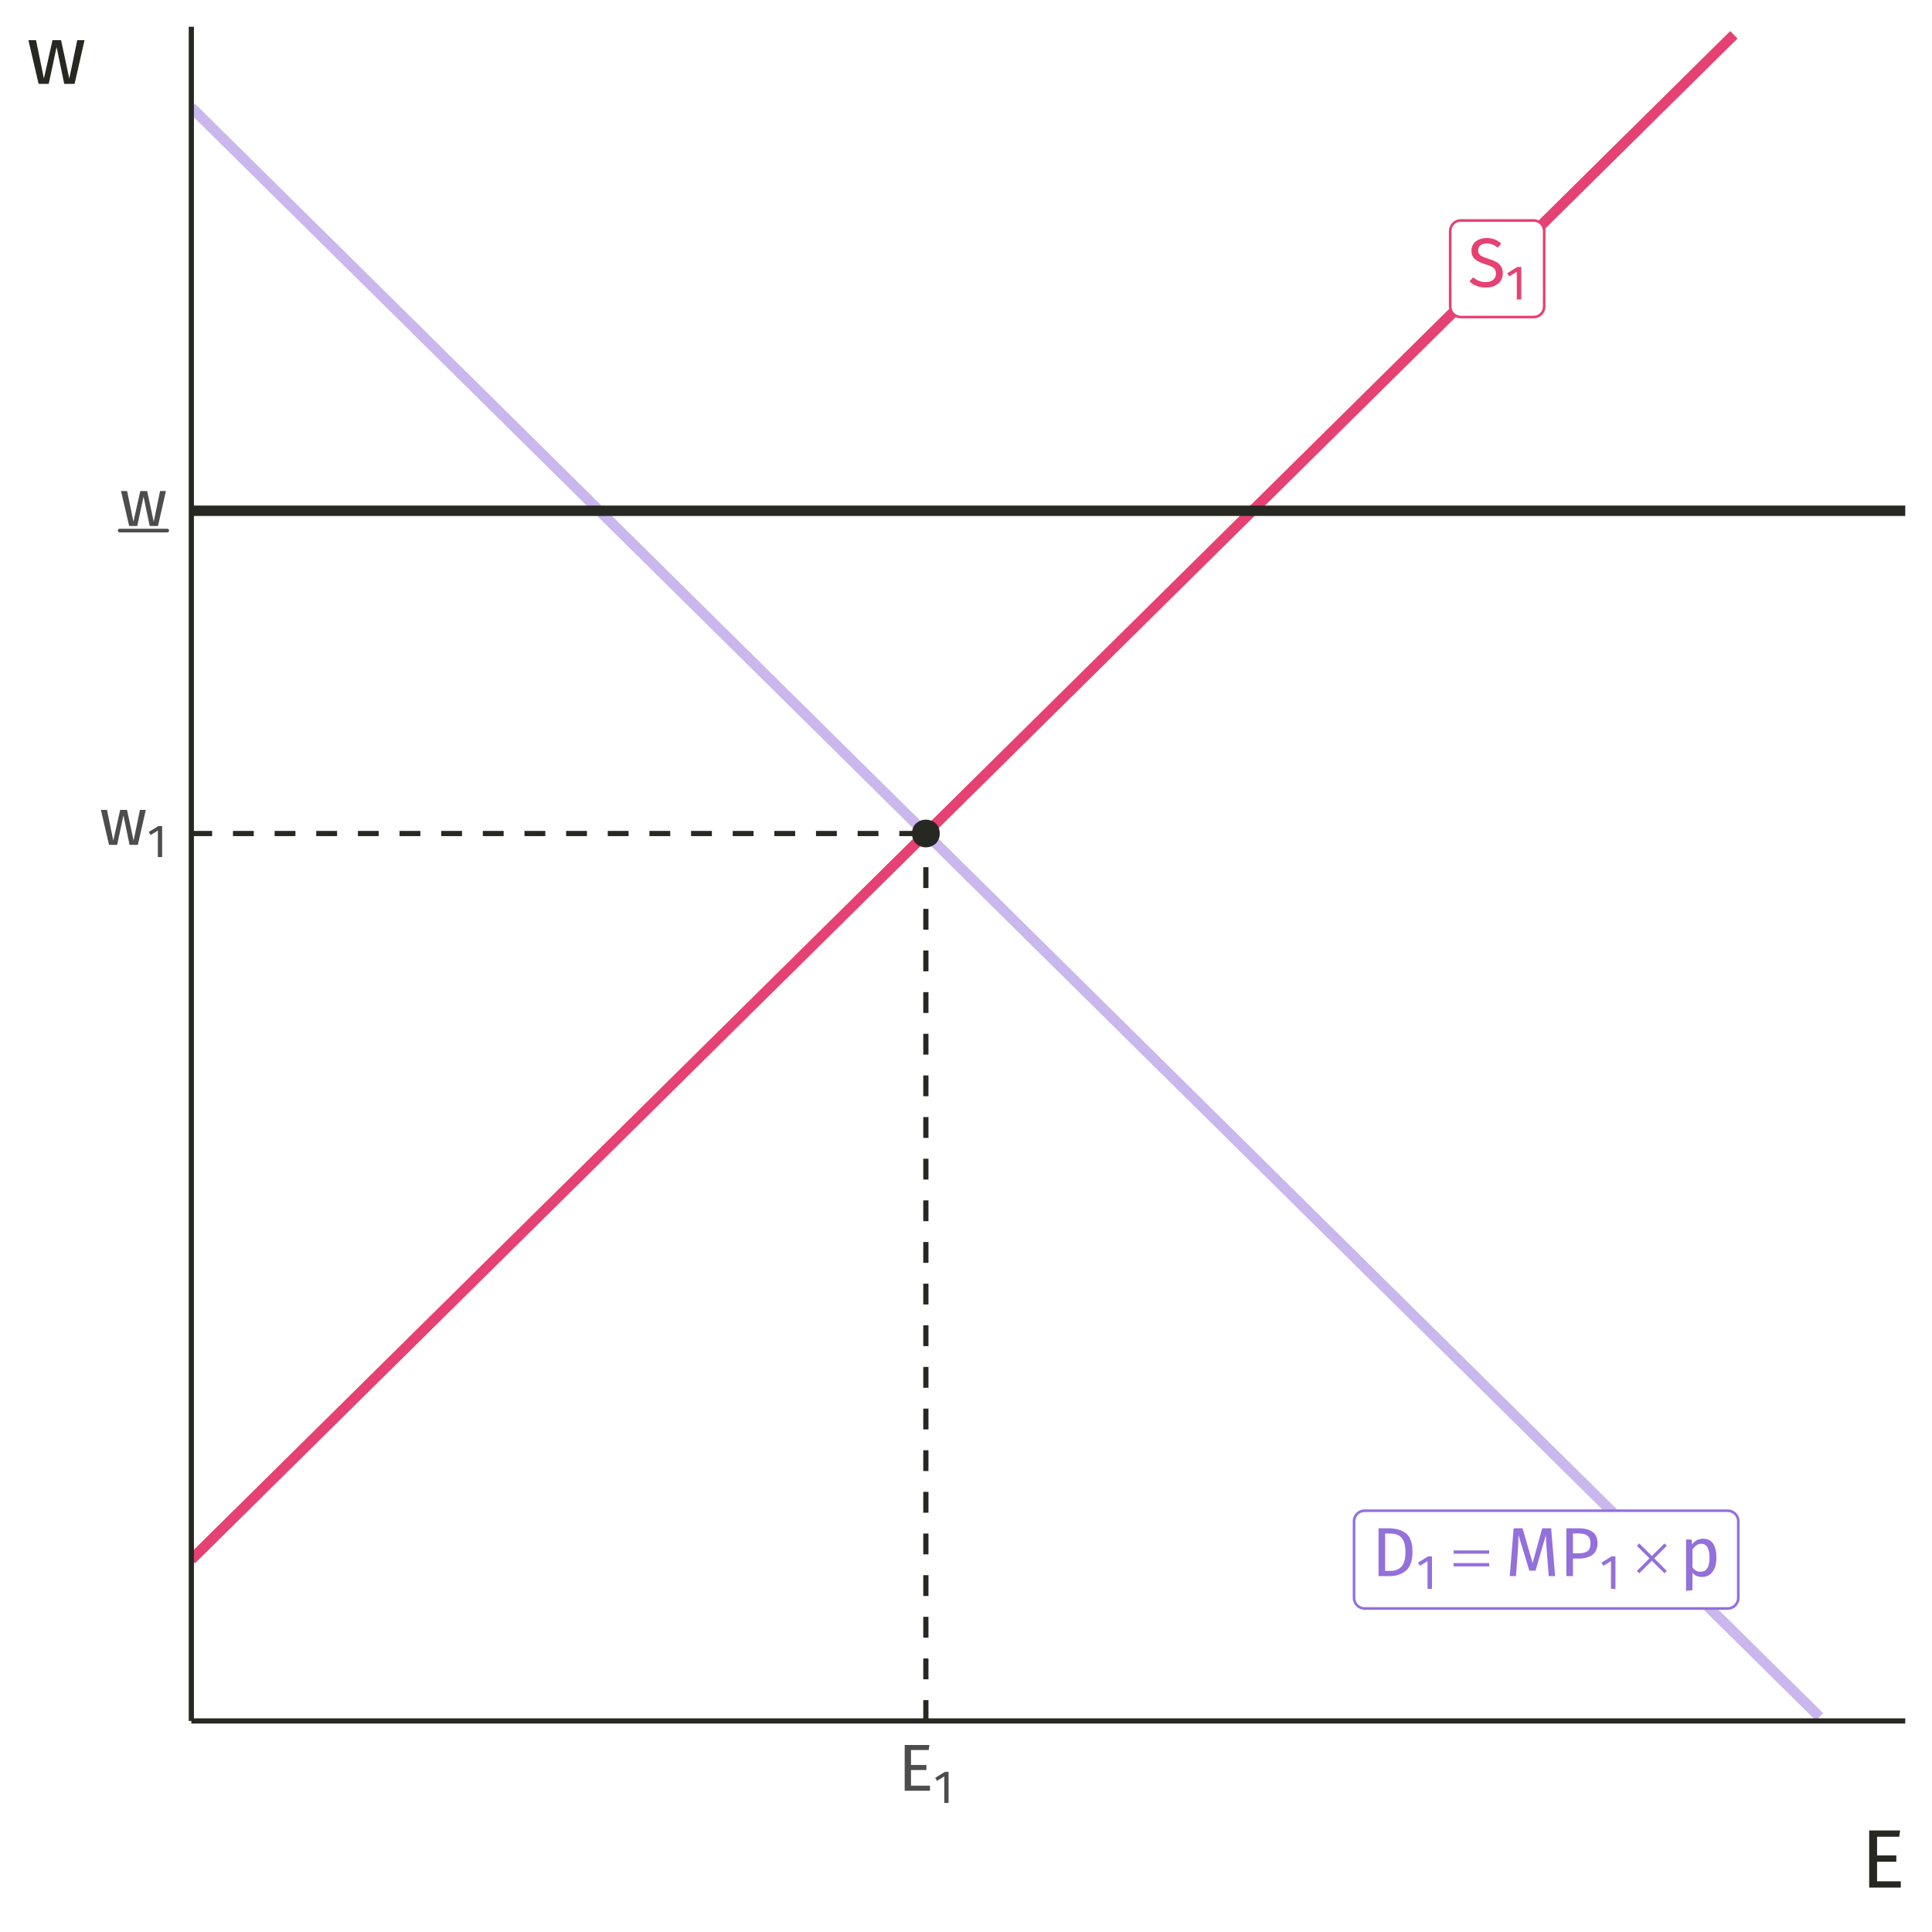
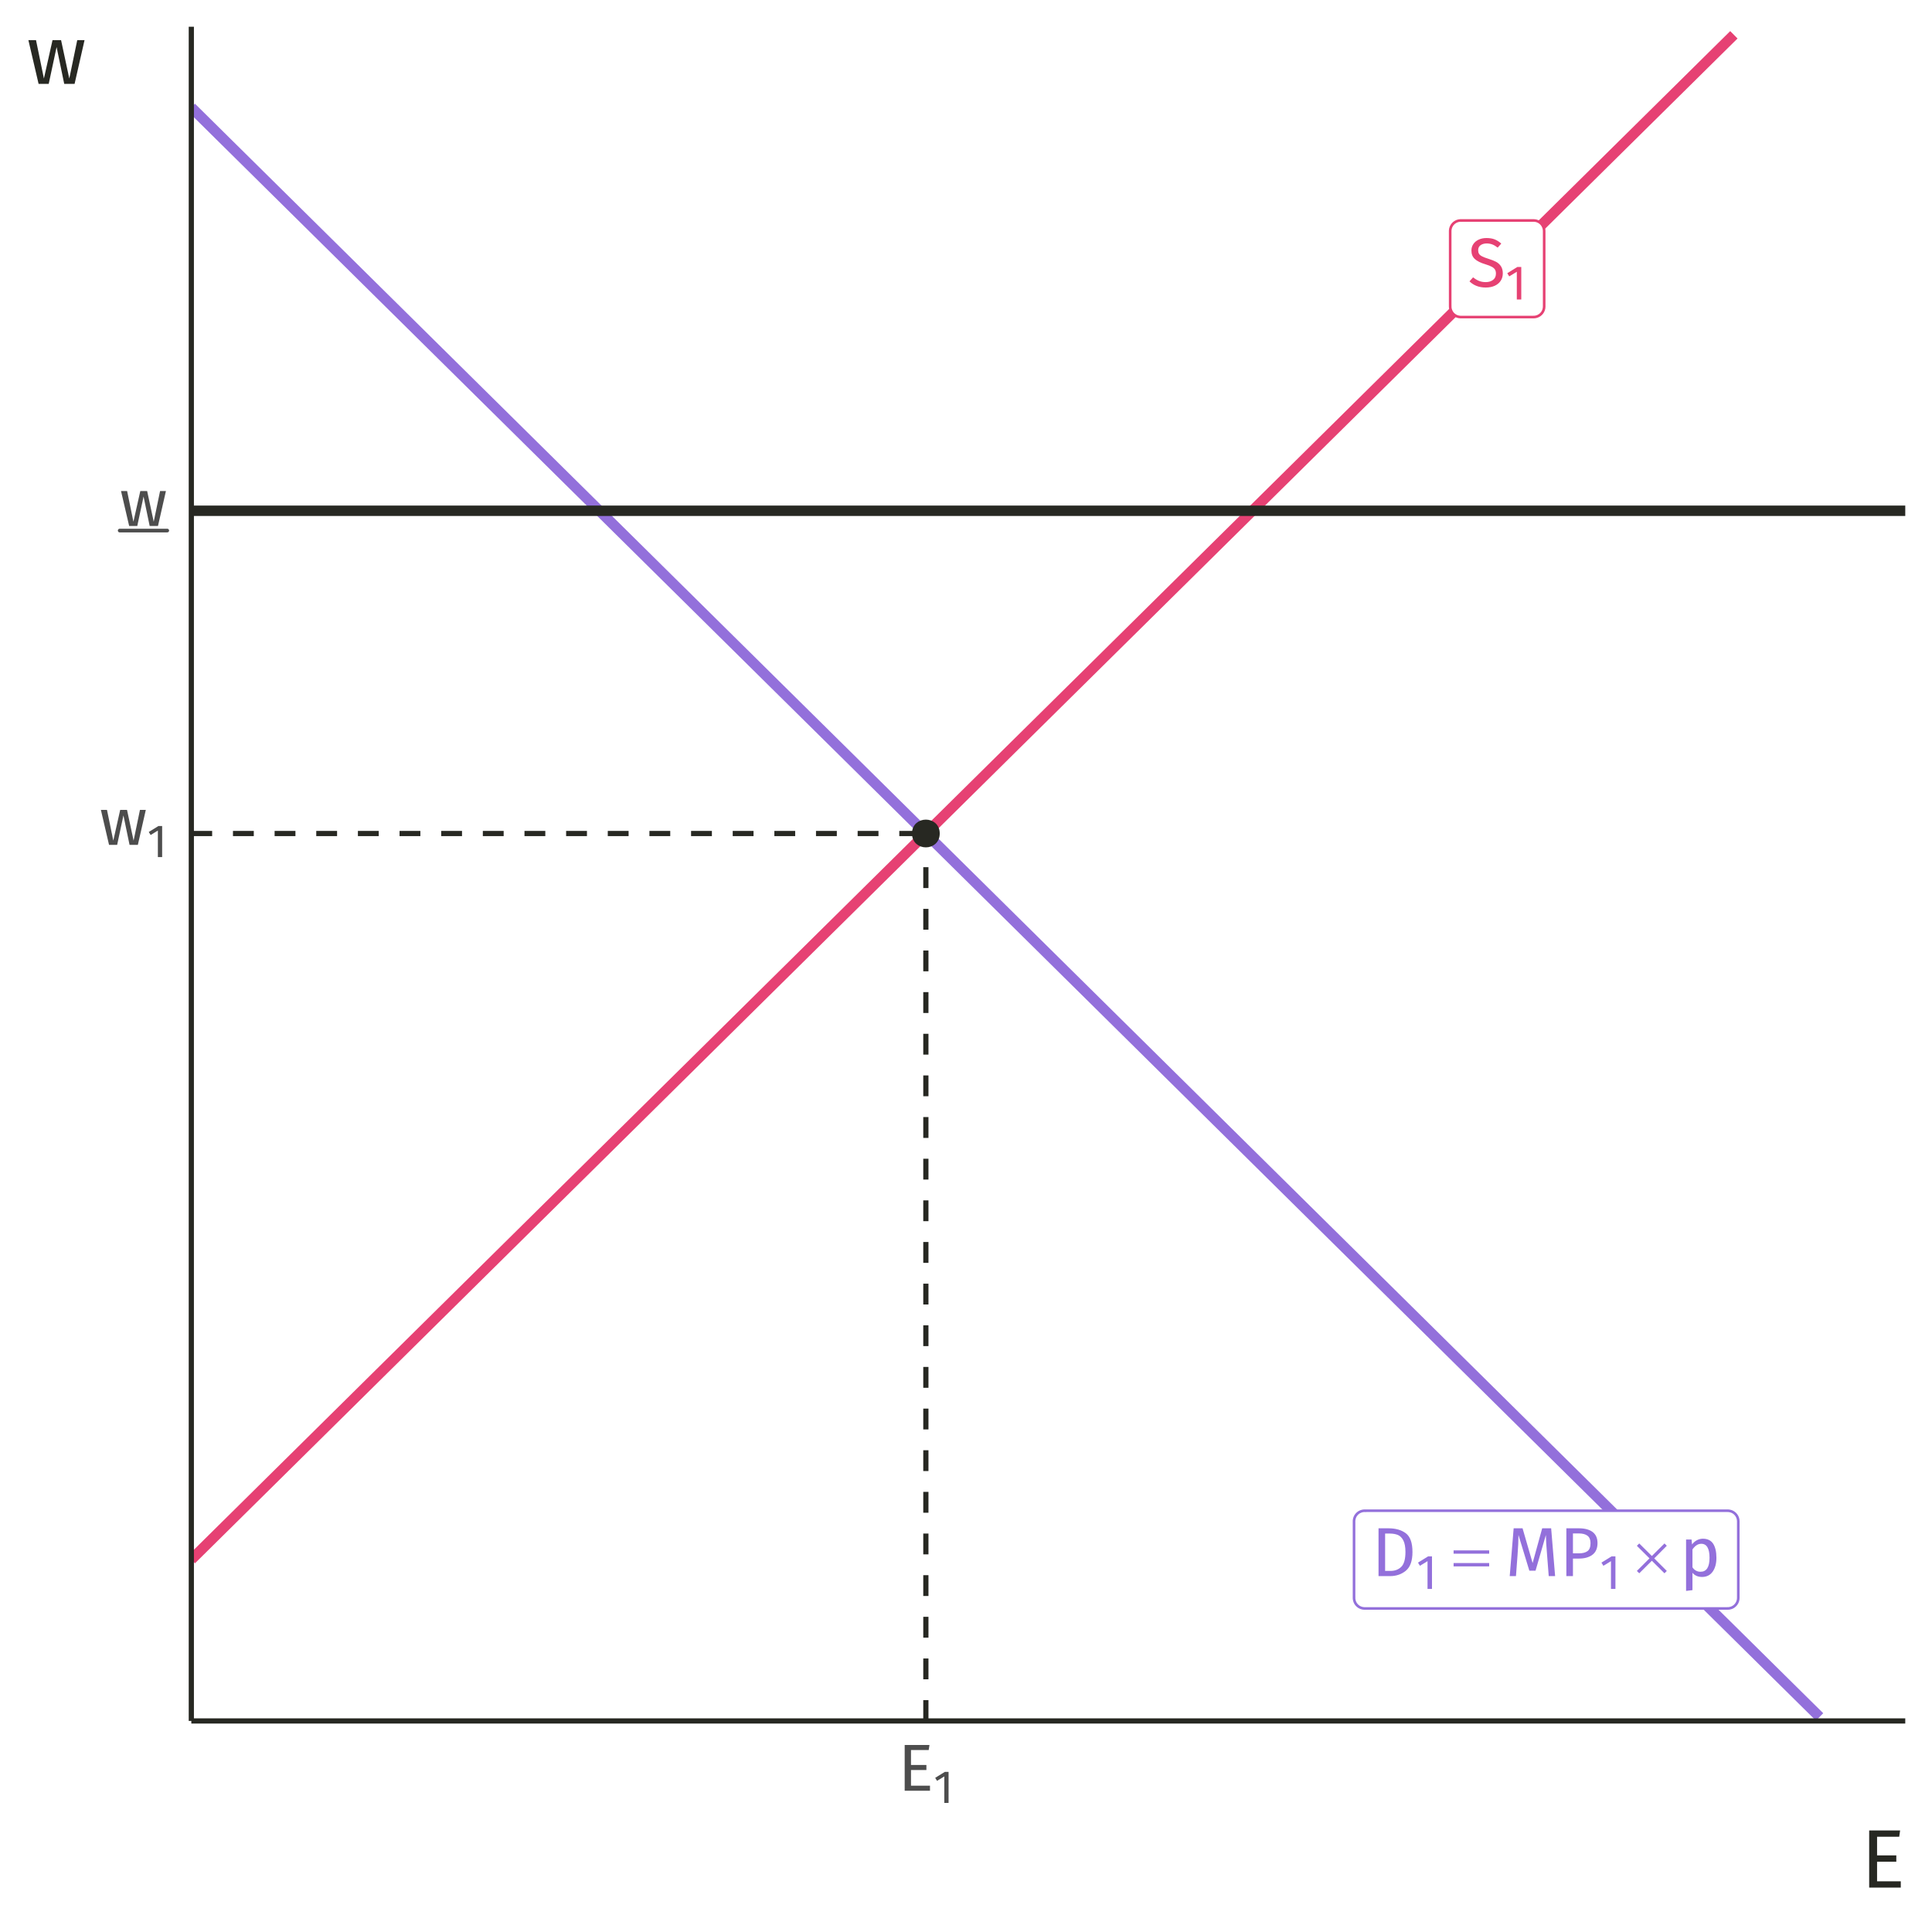
<svg xmlns="http://www.w3.org/2000/svg" xmlns:xlink="http://www.w3.org/1999/xlink" width="396pt" height="396pt" viewBox="0 0 396 396" version="1.1">
  <defs>
    <g>
      <symbol overflow="visible" id="glyph0-0">
        <path style="stroke:none;" d="M 7.727 -14.938 L 7.727 4.98 L 1.75 4.98 L 1.75 -14.938 Z M 6.957 -14.199 L 2.531 -14.199 L 2.531 4.238 L 6.957 4.238 Z M 4.609 -6.418 C 5.176 -6.414 5.582 -6.262 5.824 -5.961 C 6.066 -5.652 6.188 -5.262 6.188 -4.781 C 6.188 -4.277 6.078 -3.887 5.867 -3.613 C 5.648 -3.336 5.305 -3.164 4.836 -3.102 L 4.836 -2.461 C 4.832 -2.355 4.797 -2.27 4.73 -2.211 C 4.656 -2.148 4.574 -2.121 4.48 -2.121 C 4.383 -2.121 4.301 -2.148 4.23 -2.211 C 4.16 -2.27 4.125 -2.355 4.125 -2.461 L 4.125 -3.656 C 4.625 -3.684 4.965 -3.773 5.148 -3.934 C 5.328 -4.086 5.418 -4.359 5.422 -4.75 C 5.418 -5.062 5.355 -5.305 5.234 -5.477 C 5.109 -5.645 4.883 -5.73 4.551 -5.734 C 4.273 -5.73 4.027 -5.68 3.812 -5.578 C 3.734 -5.547 3.672 -5.531 3.629 -5.535 C 3.52 -5.531 3.438 -5.562 3.379 -5.625 C 3.312 -5.688 3.281 -5.766 3.285 -5.859 C 3.281 -6.039 3.422 -6.176 3.703 -6.273 C 3.984 -6.367 4.285 -6.414 4.609 -6.418 Z M 4.48 -1.707 C 4.621 -1.703 4.738 -1.656 4.836 -1.562 C 4.93 -1.465 4.98 -1.348 4.98 -1.211 C 4.98 -1.055 4.93 -0.93 4.836 -0.832 C 4.738 -0.73 4.621 -0.68 4.48 -0.684 C 4.336 -0.68 4.219 -0.73 4.125 -0.832 C 4.031 -0.93 3.984 -1.055 3.984 -1.211 C 3.984 -1.348 4.031 -1.465 4.125 -1.562 C 4.219 -1.656 4.336 -1.703 4.48 -1.707 Z M 4.48 -1.707 " />
      </symbol>
      <symbol overflow="visible" id="glyph0-1">
        <path style="stroke:none;" d="M 3.84 -9.973 C 4.492 -9.973 5.055 -9.879 5.52 -9.695 C 5.984 -9.508 6.434 -9.223 6.871 -8.836 L 6.133 -8.008 C 5.762 -8.301 5.398 -8.516 5.043 -8.656 C 4.684 -8.789 4.301 -8.859 3.898 -8.863 C 3.383 -8.859 2.961 -8.742 2.629 -8.508 C 2.297 -8.27 2.133 -7.922 2.133 -7.469 C 2.133 -7.184 2.188 -6.945 2.305 -6.75 C 2.414 -6.555 2.625 -6.375 2.938 -6.215 C 3.242 -6.055 3.691 -5.883 4.281 -5.703 C 4.895 -5.512 5.406 -5.309 5.816 -5.094 C 6.223 -4.871 6.551 -4.57 6.805 -4.188 C 7.055 -3.801 7.184 -3.316 7.184 -2.73 C 7.184 -2.16 7.043 -1.656 6.762 -1.223 C 6.48 -0.785 6.078 -0.445 5.555 -0.199 C 5.027 0.047 4.402 0.168 3.684 0.172 C 2.324 0.168 1.215 -0.25 0.355 -1.094 L 1.094 -1.922 C 1.488 -1.598 1.891 -1.352 2.305 -1.188 C 2.711 -1.02 3.168 -0.938 3.672 -0.938 C 4.277 -0.938 4.781 -1.086 5.18 -1.387 C 5.578 -1.684 5.777 -2.117 5.777 -2.688 C 5.777 -3.008 5.715 -3.277 5.59 -3.492 C 5.465 -3.703 5.254 -3.895 4.957 -4.066 C 4.656 -4.238 4.223 -4.41 3.656 -4.582 C 2.648 -4.883 1.91 -5.246 1.449 -5.676 C 0.98 -6.102 0.75 -6.68 0.754 -7.41 C 0.75 -7.902 0.879 -8.344 1.145 -8.734 C 1.402 -9.121 1.77 -9.426 2.238 -9.645 C 2.707 -9.863 3.238 -9.973 3.84 -9.973 Z M 3.84 -9.973 " />
      </symbol>
      <symbol overflow="visible" id="glyph0-2">
        <path style="stroke:none;" d="M 3.473 -9.801 C 4.949 -9.797 6.137 -9.453 7.035 -8.77 C 7.93 -8.078 8.379 -6.805 8.379 -4.949 C 8.379 -3.137 7.93 -1.859 7.035 -1.117 C 6.137 -0.371 5.047 0 3.77 0 L 1.422 0 L 1.422 -9.801 Z M 2.773 -8.723 L 2.773 -1.066 L 3.871 -1.066 C 4.777 -1.066 5.516 -1.344 6.086 -1.906 C 6.652 -2.461 6.938 -3.477 6.941 -4.949 C 6.938 -5.98 6.789 -6.773 6.5 -7.332 C 6.203 -7.883 5.828 -8.254 5.375 -8.441 C 4.918 -8.625 4.383 -8.719 3.77 -8.723 Z M 2.773 -8.723 " />
      </symbol>
      <symbol overflow="visible" id="glyph0-3">
        <path style="stroke:none;" d="M 10.188 0 L 8.879 0 L 8.535 -4.426 C 8.391 -6.156 8.309 -7.488 8.293 -8.422 L 6.176 -1.109 L 4.906 -1.109 L 2.676 -8.438 C 2.672 -7.25 2.609 -5.879 2.488 -4.324 L 2.164 0 L 0.883 0 L 1.691 -9.801 L 3.516 -9.801 L 5.578 -2.676 L 7.539 -9.801 L 9.375 -9.801 Z M 10.188 0 " />
      </symbol>
      <symbol overflow="visible" id="glyph0-4">
        <path style="stroke:none;" d="M 3.996 -9.801 C 5.211 -9.797 6.148 -9.543 6.812 -9.039 C 7.473 -8.531 7.805 -7.777 7.809 -6.773 C 7.805 -5.699 7.457 -4.898 6.77 -4.379 C 6.074 -3.855 5.156 -3.598 4.012 -3.598 L 2.773 -3.598 L 2.773 0 L 1.422 0 L 1.422 -9.801 Z M 3.953 -4.668 C 4.738 -4.664 5.34 -4.816 5.754 -5.121 C 6.168 -5.426 6.375 -5.969 6.375 -6.758 C 6.375 -7.453 6.168 -7.961 5.754 -8.277 C 5.34 -8.59 4.75 -8.746 3.984 -8.75 L 2.773 -8.75 L 2.773 -4.668 Z M 3.953 -4.668 " />
      </symbol>
      <symbol overflow="visible" id="glyph0-5">
        <path style="stroke:none;" d="M 4.793 -7.668 C 5.75 -7.664 6.449 -7.324 6.898 -6.645 C 7.344 -5.961 7.57 -4.996 7.57 -3.754 C 7.57 -2.578 7.312 -1.629 6.801 -0.91 C 6.285 -0.188 5.559 0.168 4.625 0.172 C 3.785 0.168 3.133 -0.113 2.66 -0.684 L 2.66 2.875 L 1.352 3.031 L 1.352 -7.496 L 2.477 -7.496 L 2.574 -6.488 C 2.848 -6.863 3.18 -7.156 3.57 -7.359 C 3.953 -7.562 4.363 -7.664 4.793 -7.668 Z M 4.312 -0.895 C 5.543 -0.891 6.156 -1.844 6.16 -3.754 C 6.156 -5.668 5.594 -6.625 4.469 -6.629 C 4.098 -6.625 3.762 -6.516 3.457 -6.301 C 3.152 -6.082 2.887 -5.805 2.66 -5.465 L 2.66 -1.809 C 2.848 -1.512 3.082 -1.285 3.371 -1.129 C 3.652 -0.969 3.969 -0.891 4.312 -0.895 Z M 4.312 -0.895 " />
      </symbol>
      <symbol overflow="visible" id="glyph1-0">
        <path style="stroke:none;" d="M 5.406 -10.457 L 5.406 3.484 L 1.227 3.484 L 1.227 -10.457 Z M 4.871 -9.938 L 1.773 -9.938 L 1.773 2.969 L 4.871 2.969 Z M 3.227 -4.492 C 3.621 -4.488 3.906 -4.383 4.078 -4.172 C 4.246 -3.961 4.328 -3.684 4.332 -3.348 C 4.328 -2.988 4.254 -2.715 4.105 -2.527 C 3.953 -2.332 3.715 -2.215 3.387 -2.172 L 3.387 -1.723 C 3.387 -1.648 3.359 -1.59 3.312 -1.547 C 3.258 -1.504 3.199 -1.48 3.137 -1.484 C 3.066 -1.48 3.008 -1.504 2.961 -1.547 C 2.906 -1.59 2.883 -1.648 2.887 -1.723 L 2.887 -2.559 C 3.234 -2.578 3.473 -2.645 3.602 -2.754 C 3.727 -2.863 3.789 -3.051 3.793 -3.324 C 3.789 -3.543 3.746 -3.715 3.664 -3.832 C 3.574 -3.949 3.418 -4.008 3.188 -4.012 C 2.992 -4.008 2.816 -3.973 2.668 -3.902 C 2.613 -3.883 2.57 -3.871 2.539 -3.875 C 2.461 -3.871 2.402 -3.895 2.363 -3.938 C 2.316 -3.98 2.297 -4.035 2.301 -4.102 C 2.297 -4.227 2.395 -4.32 2.594 -4.391 C 2.785 -4.453 2.996 -4.488 3.227 -4.492 Z M 3.137 -1.195 C 3.23 -1.195 3.312 -1.16 3.383 -1.094 C 3.445 -1.027 3.48 -0.945 3.484 -0.848 C 3.48 -0.738 3.445 -0.648 3.383 -0.582 C 3.312 -0.508 3.23 -0.473 3.137 -0.477 C 3.035 -0.473 2.953 -0.508 2.887 -0.582 C 2.82 -0.648 2.789 -0.738 2.789 -0.848 C 2.789 -0.945 2.82 -1.027 2.887 -1.094 C 2.953 -1.16 3.035 -1.195 3.137 -1.195 Z M 3.137 -1.195 " />
      </symbol>
      <symbol overflow="visible" id="glyph1-1">
        <path style="stroke:none;" d="M 3.215 -6.664 L 3.215 0 L 2.301 0 L 2.301 -5.688 L 0.746 -4.738 L 0.348 -5.387 L 2.41 -6.664 Z M 3.215 -6.664 " />
      </symbol>
      <symbol overflow="visible" id="glyph2-0">
        <path style="stroke:none;" d="M 0.715 0 L 0.715 -8.891 L 7.828 -8.891 L 7.828 0 Z M 0.938 -0.223 L 7.605 -0.223 L 7.605 -8.668 L 0.938 -8.668 Z M 0.938 -0.223 " />
      </symbol>
      <symbol overflow="visible" id="glyph2-1">
        <path style="stroke:none;" d="M 0.258 -5.273 L 7.551 -5.273 L 7.551 -4.598 L 0.258 -4.598 Z M 0.258 -2.68 L 7.551 -2.68 L 7.551 -1.992 L 0.258 -1.992 Z M 0.258 -2.68 " />
      </symbol>
      <symbol overflow="visible" id="glyph2-2">
        <path style="stroke:none;" d="M 1.328 -6.695 L 3.91 -4.125 L 6.496 -6.695 L 6.973 -6.223 L 4.398 -3.633 L 6.973 -1.062 L 6.496 -0.578 L 3.91 -3.152 L 1.328 -0.578 L 0.84 -1.062 L 3.426 -3.641 L 0.84 -6.211 Z M 1.328 -6.695 " />
      </symbol>
      <symbol overflow="visible" id="glyph2-3">
        <path style="stroke:none;" d="" />
      </symbol>
      <symbol overflow="visible" id="glyph3-0">
        <path style="stroke:none;" d="M 7.387 -14.281 L 7.387 4.762 L 1.672 4.762 L 1.672 -14.281 Z M 6.652 -13.574 L 2.422 -13.574 L 2.422 4.055 L 6.652 4.055 Z M 4.406 -6.133 C 4.949 -6.129 5.336 -5.984 5.566 -5.695 C 5.797 -5.406 5.91 -5.031 5.914 -4.57 C 5.91 -4.086 5.809 -3.711 5.609 -3.453 C 5.402 -3.188 5.074 -3.027 4.625 -2.965 L 4.625 -2.352 C 4.621 -2.25 4.59 -2.172 4.523 -2.113 C 4.453 -2.055 4.371 -2.027 4.285 -2.027 C 4.191 -2.027 4.113 -2.055 4.047 -2.113 C 3.977 -2.172 3.941 -2.25 3.945 -2.352 L 3.945 -3.496 C 4.422 -3.52 4.75 -3.605 4.922 -3.758 C 5.094 -3.906 5.18 -4.168 5.18 -4.543 C 5.18 -4.84 5.121 -5.07 5.004 -5.234 C 4.887 -5.395 4.668 -5.477 4.352 -5.48 C 4.086 -5.477 3.852 -5.43 3.645 -5.332 C 3.57 -5.301 3.512 -5.285 3.469 -5.289 C 3.367 -5.285 3.285 -5.316 3.23 -5.379 C 3.168 -5.438 3.141 -5.512 3.141 -5.602 C 3.141 -5.773 3.273 -5.902 3.543 -5.996 C 3.809 -6.082 4.098 -6.129 4.406 -6.133 Z M 4.285 -1.633 C 4.418 -1.629 4.531 -1.582 4.625 -1.496 C 4.711 -1.402 4.758 -1.289 4.762 -1.156 C 4.758 -1.008 4.711 -0.887 4.625 -0.793 C 4.531 -0.695 4.418 -0.648 4.285 -0.652 C 4.145 -0.648 4.031 -0.695 3.941 -0.793 C 3.852 -0.887 3.809 -1.008 3.809 -1.156 C 3.809 -1.289 3.852 -1.402 3.941 -1.496 C 4.031 -1.582 4.145 -1.629 4.285 -1.633 Z M 4.285 -1.633 " />
      </symbol>
      <symbol overflow="visible" id="glyph3-1">
        <path style="stroke:none;" d="M 9.48 -7.168 L 7.848 0 L 6.148 0 L 4.895 -6.039 L 3.605 0 L 1.945 0 L 0.273 -7.168 L 1.523 -7.168 L 2.816 -0.871 L 4.23 -7.168 L 5.629 -7.168 L 6.977 -0.871 L 8.281 -7.168 Z M 9.48 -7.168 " />
      </symbol>
      <symbol overflow="visible" id="glyph3-2">
        <path style="stroke:none;" d="M 6.434 -9.371 L 6.281 -8.336 L 2.652 -8.336 L 2.652 -5.277 L 5.809 -5.277 L 5.809 -4.242 L 2.652 -4.242 L 2.652 -1.035 L 6.543 -1.035 L 6.543 0 L 1.359 0 L 1.359 -9.371 Z M 6.434 -9.371 " />
      </symbol>
      <symbol overflow="visible" id="glyph4-0">
        <path style="stroke:none;" d="M 5.168 -9.996 L 5.168 3.332 L 1.172 3.332 L 1.172 -9.996 Z M 4.656 -9.5 L 1.695 -9.5 L 1.695 2.836 L 4.656 2.836 Z M 3.086 -4.293 C 3.465 -4.289 3.734 -4.188 3.898 -3.988 C 4.055 -3.781 4.137 -3.52 4.141 -3.199 C 4.137 -2.863 4.066 -2.602 3.926 -2.418 C 3.781 -2.23 3.551 -2.117 3.238 -2.074 L 3.238 -1.648 C 3.234 -1.574 3.211 -1.52 3.164 -1.48 C 3.117 -1.438 3.062 -1.418 3 -1.418 C 2.934 -1.418 2.875 -1.438 2.832 -1.48 C 2.781 -1.52 2.758 -1.574 2.762 -1.648 L 2.762 -2.445 C 3.094 -2.461 3.324 -2.523 3.445 -2.633 C 3.566 -2.734 3.625 -2.918 3.629 -3.18 C 3.625 -3.387 3.586 -3.547 3.504 -3.664 C 3.418 -3.773 3.266 -3.832 3.047 -3.836 C 2.859 -3.832 2.691 -3.797 2.551 -3.73 C 2.496 -3.711 2.457 -3.703 2.426 -3.703 C 2.355 -3.703 2.301 -3.723 2.262 -3.766 C 2.219 -3.805 2.195 -3.855 2.199 -3.922 C 2.195 -4.039 2.289 -4.133 2.48 -4.195 C 2.664 -4.258 2.867 -4.289 3.086 -4.293 Z M 3 -1.141 C 3.094 -1.137 3.172 -1.105 3.234 -1.047 C 3.297 -0.98 3.328 -0.902 3.332 -0.809 C 3.328 -0.707 3.297 -0.621 3.234 -0.555 C 3.172 -0.488 3.094 -0.457 3 -0.457 C 2.902 -0.457 2.82 -0.488 2.758 -0.555 C 2.691 -0.621 2.66 -0.707 2.664 -0.809 C 2.66 -0.902 2.691 -0.98 2.758 -1.047 C 2.82 -1.105 2.902 -1.137 3 -1.141 Z M 3 -1.141 " />
      </symbol>
      <symbol overflow="visible" id="glyph4-1">
        <path style="stroke:none;" d="M 3.074 -6.367 L 3.074 0 L 2.199 0 L 2.199 -5.438 L 0.715 -4.531 L 0.332 -5.148 L 2.305 -6.367 Z M 3.074 -6.367 " />
      </symbol>
      <symbol overflow="visible" id="glyph5-0">
        <path style="stroke:none;" d="M 9.23 -17.852 L 9.23 5.949 L 2.09 5.949 L 2.09 -17.852 Z M 8.312 -16.965 L 3.027 -16.965 L 3.027 5.066 L 8.312 5.066 Z M 5.508 -7.668 C 6.188 -7.664 6.672 -7.48 6.961 -7.121 C 7.25 -6.754 7.395 -6.285 7.395 -5.711 C 7.395 -5.109 7.266 -4.645 7.012 -4.316 C 6.754 -3.984 6.344 -3.781 5.781 -3.707 L 5.781 -2.941 C 5.777 -2.816 5.734 -2.715 5.652 -2.641 C 5.562 -2.566 5.465 -2.531 5.355 -2.531 C 5.238 -2.531 5.137 -2.566 5.055 -2.641 C 4.969 -2.715 4.926 -2.816 4.93 -2.941 L 4.93 -4.367 C 5.527 -4.398 5.938 -4.512 6.152 -4.699 C 6.367 -4.887 6.473 -5.211 6.477 -5.68 C 6.473 -6.047 6.398 -6.336 6.254 -6.543 C 6.105 -6.746 5.836 -6.848 5.441 -6.852 C 5.109 -6.848 4.812 -6.785 4.555 -6.664 C 4.461 -6.625 4.391 -6.609 4.336 -6.613 C 4.211 -6.609 4.109 -6.645 4.035 -6.723 C 3.961 -6.793 3.926 -6.887 3.926 -7.004 C 3.926 -7.215 4.09 -7.379 4.426 -7.496 C 4.758 -7.605 5.121 -7.664 5.508 -7.668 Z M 5.355 -2.039 C 5.523 -2.039 5.664 -1.98 5.777 -1.867 C 5.891 -1.754 5.945 -1.613 5.949 -1.445 C 5.945 -1.262 5.891 -1.109 5.777 -0.992 C 5.664 -0.871 5.523 -0.812 5.355 -0.816 C 5.184 -0.812 5.039 -0.871 4.93 -0.992 C 4.812 -1.109 4.758 -1.262 4.762 -1.445 C 4.758 -1.613 4.812 -1.754 4.93 -1.867 C 5.039 -1.98 5.184 -2.039 5.355 -2.039 Z M 5.355 -2.039 " />
      </symbol>
      <symbol overflow="visible" id="glyph5-1">
        <path style="stroke:none;" d="M 8.039 -11.715 L 7.855 -10.422 L 3.316 -10.422 L 3.316 -6.598 L 7.258 -6.598 L 7.258 -5.305 L 3.316 -5.305 L 3.316 -1.293 L 8.176 -1.293 L 8.176 0 L 1.699 0 L 1.699 -11.715 Z M 8.039 -11.715 " />
      </symbol>
      <symbol overflow="visible" id="glyph5-2">
        <path style="stroke:none;" d="M 11.848 -8.961 L 9.809 0 L 7.684 0 L 6.121 -7.547 L 4.504 0 L 2.43 0 L 0.34 -8.961 L 1.902 -8.961 L 3.52 -1.09 L 5.285 -8.961 L 7.039 -8.961 L 8.723 -1.09 L 10.352 -8.961 Z M 11.848 -8.961 " />
      </symbol>
    </g>
    <clipPath id="clip1">
      <path d="M 39.215 20 L 375 20 L 375 352.742 L 39.215 352.742 Z M 39.215 20 " />
    </clipPath>
    <clipPath id="clip2">
      <path d="M 39.215 6 L 357 6 L 357 321 L 39.215 321 Z M 39.215 6 " />
    </clipPath>
    <clipPath id="clip3">
      <path d="M 39.215 170 L 191 170 L 191 172 L 39.215 172 Z M 39.215 170 " />
    </clipPath>
    <clipPath id="clip4">
      <path d="M 189 170 L 191 170 L 191 352.742 L 189 352.742 Z M 189 170 " />
    </clipPath>
    <clipPath id="clip5">
      <path d="M 39.215 103 L 390.523 103 L 390.523 106 L 39.215 106 Z M 39.215 103 " />
    </clipPath>
  </defs>
  <g id="surface114">
    <rect x="0" y="0" width="396" height="396" style="fill:rgb(100%,100%,100%);fill-opacity:1;stroke:none;" />
    <g clip-path="url(#clip1)" clip-rule="nonzero">
-       <path style="fill:none;stroke-width:2.134;stroke-linecap:butt;stroke-linejoin:round;stroke:rgb(57.647%,43.922%,85.882%);stroke-opacity:0.502;stroke-miterlimit:10;" d="M 39.215 22.016 L 46.238 28.961 L 49.754 32.434 L 56.777 39.379 L 60.293 42.852 L 67.316 49.797 L 70.832 53.27 L 77.855 60.215 L 81.371 63.688 L 88.395 70.633 L 91.91 74.105 L 98.934 81.051 L 102.449 84.523 L 109.473 91.469 L 112.988 94.941 L 116.5 98.414 L 120.016 101.887 L 127.039 108.832 L 130.555 112.305 L 137.578 119.25 L 141.094 122.723 L 148.117 129.668 L 151.633 133.141 L 158.656 140.086 L 162.172 143.559 L 165.684 147.031 L 169.195 150.5 L 172.711 153.973 L 179.734 160.918 L 183.25 164.391 L 190.273 171.336 L 193.789 174.809 L 197.301 178.281 L 200.816 181.754 L 207.84 188.699 L 211.355 192.172 L 218.379 199.117 L 221.895 202.59 L 228.918 209.535 L 232.434 213.008 L 239.457 219.953 L 242.973 223.426 L 249.996 230.371 L 253.512 233.844 L 260.535 240.789 L 264.051 244.262 L 271.074 251.207 L 274.59 254.68 L 281.613 261.625 L 285.129 265.098 L 288.641 268.57 L 292.156 272.043 L 299.18 278.988 L 302.695 282.461 L 309.719 289.406 L 313.234 292.879 L 320.258 299.824 L 323.773 303.297 L 330.797 310.242 L 334.312 313.715 L 341.336 320.66 L 344.852 324.133 L 351.875 331.078 L 355.391 334.551 L 362.414 341.496 L 365.93 344.969 L 369.441 348.441 L 372.957 351.914 " />
+       <path style="fill:none;stroke-width:2.134;stroke-linecap:butt;stroke-linejoin:round;stroke:rgb(57.647%,43.922%,85.882%);stroke-opacity:1;stroke-miterlimit:10;" d="M 39.215 22.016 L 46.238 28.961 L 49.754 32.434 L 56.777 39.379 L 60.293 42.852 L 67.316 49.797 L 70.832 53.27 L 77.855 60.215 L 81.371 63.688 L 88.395 70.633 L 91.91 74.105 L 98.934 81.051 L 102.449 84.523 L 109.473 91.469 L 112.988 94.941 L 116.5 98.414 L 120.016 101.887 L 127.039 108.832 L 130.555 112.305 L 137.578 119.25 L 141.094 122.723 L 148.117 129.668 L 151.633 133.141 L 158.656 140.086 L 162.172 143.559 L 165.684 147.031 L 169.195 150.5 L 172.711 153.973 L 179.734 160.918 L 183.25 164.391 L 190.273 171.336 L 193.789 174.809 L 197.301 178.281 L 200.816 181.754 L 207.84 188.699 L 211.355 192.172 L 218.379 199.117 L 221.895 202.59 L 228.918 209.535 L 232.434 213.008 L 239.457 219.953 L 242.973 223.426 L 249.996 230.371 L 253.512 233.844 L 260.535 240.789 L 264.051 244.262 L 271.074 251.207 L 274.59 254.68 L 281.613 261.625 L 285.129 265.098 L 288.641 268.57 L 292.156 272.043 L 299.18 278.988 L 302.695 282.461 L 309.719 289.406 L 313.234 292.879 L 320.258 299.824 L 323.773 303.297 L 330.797 310.242 L 334.312 313.715 L 341.336 320.66 L 344.852 324.133 L 351.875 331.078 L 355.391 334.551 L 362.414 341.496 L 365.93 344.969 L 369.441 348.441 L 372.957 351.914 " />
    </g>
    <g clip-path="url(#clip2)" clip-rule="nonzero">
      <path style="fill:none;stroke-width:2.134;stroke-linecap:butt;stroke-linejoin:round;stroke:rgb(90.196%,25.49%,45.098%);stroke-opacity:1;stroke-miterlimit:10;" d="M 39.215 319.668 L 46.238 312.723 L 49.754 309.25 L 56.777 302.305 L 60.293 298.832 L 67.316 291.887 L 70.832 288.414 L 77.855 281.469 L 81.371 277.996 L 88.395 271.051 L 91.91 267.578 L 98.934 260.633 L 102.449 257.16 L 109.473 250.215 L 112.988 246.742 L 116.5 243.27 L 120.016 239.797 L 127.039 232.852 L 130.555 229.379 L 137.578 222.434 L 141.094 218.961 L 148.117 212.016 L 151.633 208.543 L 158.656 201.598 L 162.172 198.125 L 169.195 191.18 L 172.711 187.707 L 179.734 180.762 L 183.25 177.289 L 190.273 170.344 L 193.789 166.871 L 197.301 163.398 L 200.816 159.926 L 207.84 152.98 L 211.355 149.508 L 214.867 146.039 L 218.379 142.566 L 221.895 139.094 L 228.918 132.148 L 232.434 128.676 L 239.457 121.73 L 242.973 118.258 L 249.996 111.312 L 253.512 107.84 L 260.535 100.895 L 264.051 97.422 L 271.074 90.477 L 274.59 87.004 L 281.613 80.059 L 285.129 76.586 L 288.641 73.113 L 292.156 69.641 L 299.18 62.695 L 302.695 59.223 L 309.719 52.277 L 313.234 48.805 L 320.258 41.859 L 323.773 38.387 L 330.797 31.441 L 334.312 27.969 L 341.336 21.023 L 344.852 17.551 L 351.875 10.605 L 355.391 7.133 " />
    </g>
    <path style="fill-rule:nonzero;fill:rgb(15.294%,15.686%,13.333%);fill-opacity:1;stroke-width:0.709;stroke-linecap:round;stroke-linejoin:round;stroke:rgb(15.294%,15.686%,13.333%);stroke-opacity:1;stroke-miterlimit:10;" d="M 192.262 170.84 C 192.262 174.16 187.285 174.16 187.285 170.84 C 187.285 167.523 192.262 167.523 192.262 170.84 " />
    <g clip-path="url(#clip3)" clip-rule="nonzero">
      <path style="fill:none;stroke-width:1.067;stroke-linecap:butt;stroke-linejoin:round;stroke:rgb(15.294%,15.686%,13.333%);stroke-opacity:1;stroke-dasharray:4.268,4.268;stroke-miterlimit:10;" d="M 39.215 170.84 L 189.773 170.84 " />
    </g>
    <g clip-path="url(#clip4)" clip-rule="nonzero">
      <path style="fill:none;stroke-width:1.067;stroke-linecap:butt;stroke-linejoin:round;stroke:rgb(15.294%,15.686%,13.333%);stroke-opacity:1;stroke-dasharray:4.268,4.268;stroke-miterlimit:10;" d="M 189.773 352.738 L 189.773 170.84 " />
    </g>
    <g clip-path="url(#clip5)" clip-rule="nonzero">
      <path style="fill:none;stroke-width:2.134;stroke-linecap:butt;stroke-linejoin:round;stroke:rgb(15.294%,15.686%,13.333%);stroke-opacity:1;stroke-miterlimit:10;" d="M 39.215 104.695 L 390.52 104.695 " />
    </g>
    <path style="fill-rule:nonzero;fill:rgb(100%,100%,100%);fill-opacity:1;stroke-width:0.533;stroke-linecap:round;stroke-linejoin:round;stroke:rgb(90.196%,25.49%,45.098%);stroke-opacity:1;stroke-miterlimit:10;" d="M 299.402 64.988 L 314.348 64.988 L 314.262 64.984 L 314.609 64.969 L 314.949 64.902 L 315.273 64.777 L 315.574 64.605 L 315.844 64.383 L 316.074 64.125 L 316.262 63.832 L 316.398 63.512 L 316.48 63.172 L 316.508 62.828 L 316.508 47.352 L 316.48 47.004 L 316.398 46.664 L 316.262 46.348 L 316.074 46.051 L 315.844 45.793 L 315.574 45.57 L 315.273 45.398 L 314.949 45.273 L 314.609 45.207 L 314.348 45.191 L 299.402 45.191 L 299.664 45.207 L 299.316 45.191 L 298.973 45.234 L 298.637 45.328 L 298.324 45.48 L 298.039 45.676 L 297.785 45.918 L 297.578 46.195 L 297.418 46.504 L 297.305 46.832 L 297.25 47.176 L 297.242 47.352 L 297.242 62.828 L 297.25 62.652 L 297.25 63 L 297.305 63.344 L 297.418 63.672 L 297.578 63.98 L 297.785 64.258 L 298.039 64.5 L 298.324 64.695 L 298.637 64.848 L 298.973 64.941 L 299.316 64.984 Z M 299.402 64.988 " />
    <g style="fill:rgb(90.196%,25.49%,45.098%);fill-opacity:1;">
      <use xlink:href="#glyph0-1" x="300.844" y="58.762" />
    </g>
    <g style="fill:rgb(90.196%,25.49%,45.098%);fill-opacity:1;">
      <use xlink:href="#glyph1-1" x="308.598" y="61.387" />
    </g>
    <path style="fill-rule:nonzero;fill:rgb(100%,100%,100%);fill-opacity:1;stroke-width:0.533;stroke-linecap:round;stroke-linejoin:round;stroke:rgb(57.647%,43.922%,85.882%);stroke-opacity:1;stroke-miterlimit:10;" d="M 279.695 329.684 L 354.133 329.684 L 354.047 329.68 L 354.395 329.668 L 354.734 329.598 L 355.059 329.477 L 355.359 329.301 L 355.629 329.082 L 355.859 328.82 L 356.047 328.527 L 356.184 328.207 L 356.266 327.871 L 356.293 327.523 L 356.293 311.812 L 356.266 311.465 L 356.184 311.129 L 356.047 310.809 L 355.859 310.512 L 355.629 310.254 L 355.359 310.035 L 355.059 309.859 L 354.734 309.738 L 354.395 309.668 L 354.133 309.652 L 279.695 309.652 L 279.953 309.668 L 279.605 309.652 L 279.262 309.695 L 278.93 309.793 L 278.613 309.941 L 278.328 310.137 L 278.078 310.379 L 277.867 310.656 L 277.707 310.965 L 277.598 311.293 L 277.539 311.637 L 277.535 311.812 L 277.535 327.523 L 277.539 327.348 L 277.539 327.695 L 277.598 328.039 L 277.707 328.371 L 277.867 328.68 L 278.078 328.957 L 278.328 329.195 L 278.613 329.395 L 278.93 329.543 L 279.262 329.641 L 279.605 329.68 Z M 279.695 329.684 " />
    <g style="fill:rgb(57.647%,43.922%,85.882%);fill-opacity:1;">
      <use xlink:href="#glyph0-2" x="281.133" y="323.055" />
    </g>
    <g style="fill:rgb(57.647%,43.922%,85.882%);fill-opacity:1;">
      <use xlink:href="#glyph1-1" x="290.297" y="325.676" />
    </g>
    <g style="fill:rgb(57.647%,43.922%,85.882%);fill-opacity:1;">
      <use xlink:href="#glyph2-1" x="297.684" y="323.055" />
    </g>
    <g style="fill:rgb(57.647%,43.922%,85.882%);fill-opacity:1;">
      <use xlink:href="#glyph0-3" x="308.562" y="323.055" />
    </g>
    <g style="fill:rgb(57.647%,43.922%,85.882%);fill-opacity:1;">
      <use xlink:href="#glyph0-4" x="319.633" y="323.055" />
    </g>
    <g style="fill:rgb(57.647%,43.922%,85.882%);fill-opacity:1;">
      <use xlink:href="#glyph1-1" x="327.898" y="325.676" />
    </g>
    <g style="fill:rgb(57.647%,43.922%,85.882%);fill-opacity:1;">
      <use xlink:href="#glyph2-2" x="334.668" y="323.055" />
    </g>
    <g style="fill:rgb(57.647%,43.922%,85.882%);fill-opacity:1;">
      <use xlink:href="#glyph2-3" x="340.688" y="323.055" />
    </g>
    <g style="fill:rgb(57.647%,43.922%,85.882%);fill-opacity:1;">
      <use xlink:href="#glyph0-5" x="344.242" y="323.055" />
    </g>
    <path style="fill:none;stroke-width:1.067;stroke-linecap:butt;stroke-linejoin:round;stroke:rgb(15.294%,15.686%,13.333%);stroke-opacity:1;stroke-miterlimit:10;" d="M 39.215 352.738 L 39.215 5.48 " />
    <g style="fill:rgb(30.196%,30.196%,30.196%);fill-opacity:1;">
      <use xlink:href="#glyph3-1" x="20.406" y="173.172" />
    </g>
    <g style="fill:rgb(30.196%,30.196%,30.196%);fill-opacity:1;">
      <use xlink:href="#glyph4-1" x="30.16" y="175.68" />
    </g>
    <g style="fill:rgb(30.196%,30.196%,30.196%);fill-opacity:1;">
      <use xlink:href="#glyph3-1" x="24.531" y="107.812" />
    </g>
    <path style="fill:none;stroke-width:0.75;stroke-linecap:round;stroke-linejoin:round;stroke:rgb(30.196%,30.196%,30.196%);stroke-opacity:1;stroke-miterlimit:10;" d="M 24.531 108.75 L 34.281 108.75 " />
    <path style="fill:none;stroke-width:1.067;stroke-linecap:butt;stroke-linejoin:round;stroke:rgb(15.294%,15.686%,13.333%);stroke-opacity:1;stroke-miterlimit:10;" d="M 39.215 352.738 L 390.52 352.738 " />
    <g style="fill:rgb(30.196%,30.196%,30.196%);fill-opacity:1;">
      <use xlink:href="#glyph3-2" x="184.074" y="367.043" />
    </g>
    <g style="fill:rgb(30.196%,30.196%,30.196%);fill-opacity:1;">
      <use xlink:href="#glyph4-1" x="191.352" y="369.551" />
    </g>
    <g style="fill:rgb(15.294%,15.686%,13.333%);fill-opacity:1;">
      <use xlink:href="#glyph5-1" x="381.426" y="386.898" />
    </g>
    <g style="fill:rgb(15.294%,15.686%,13.333%);fill-opacity:1;">
      <use xlink:href="#glyph5-2" x="5.48" y="17.191" />
    </g>
  </g>
</svg>
